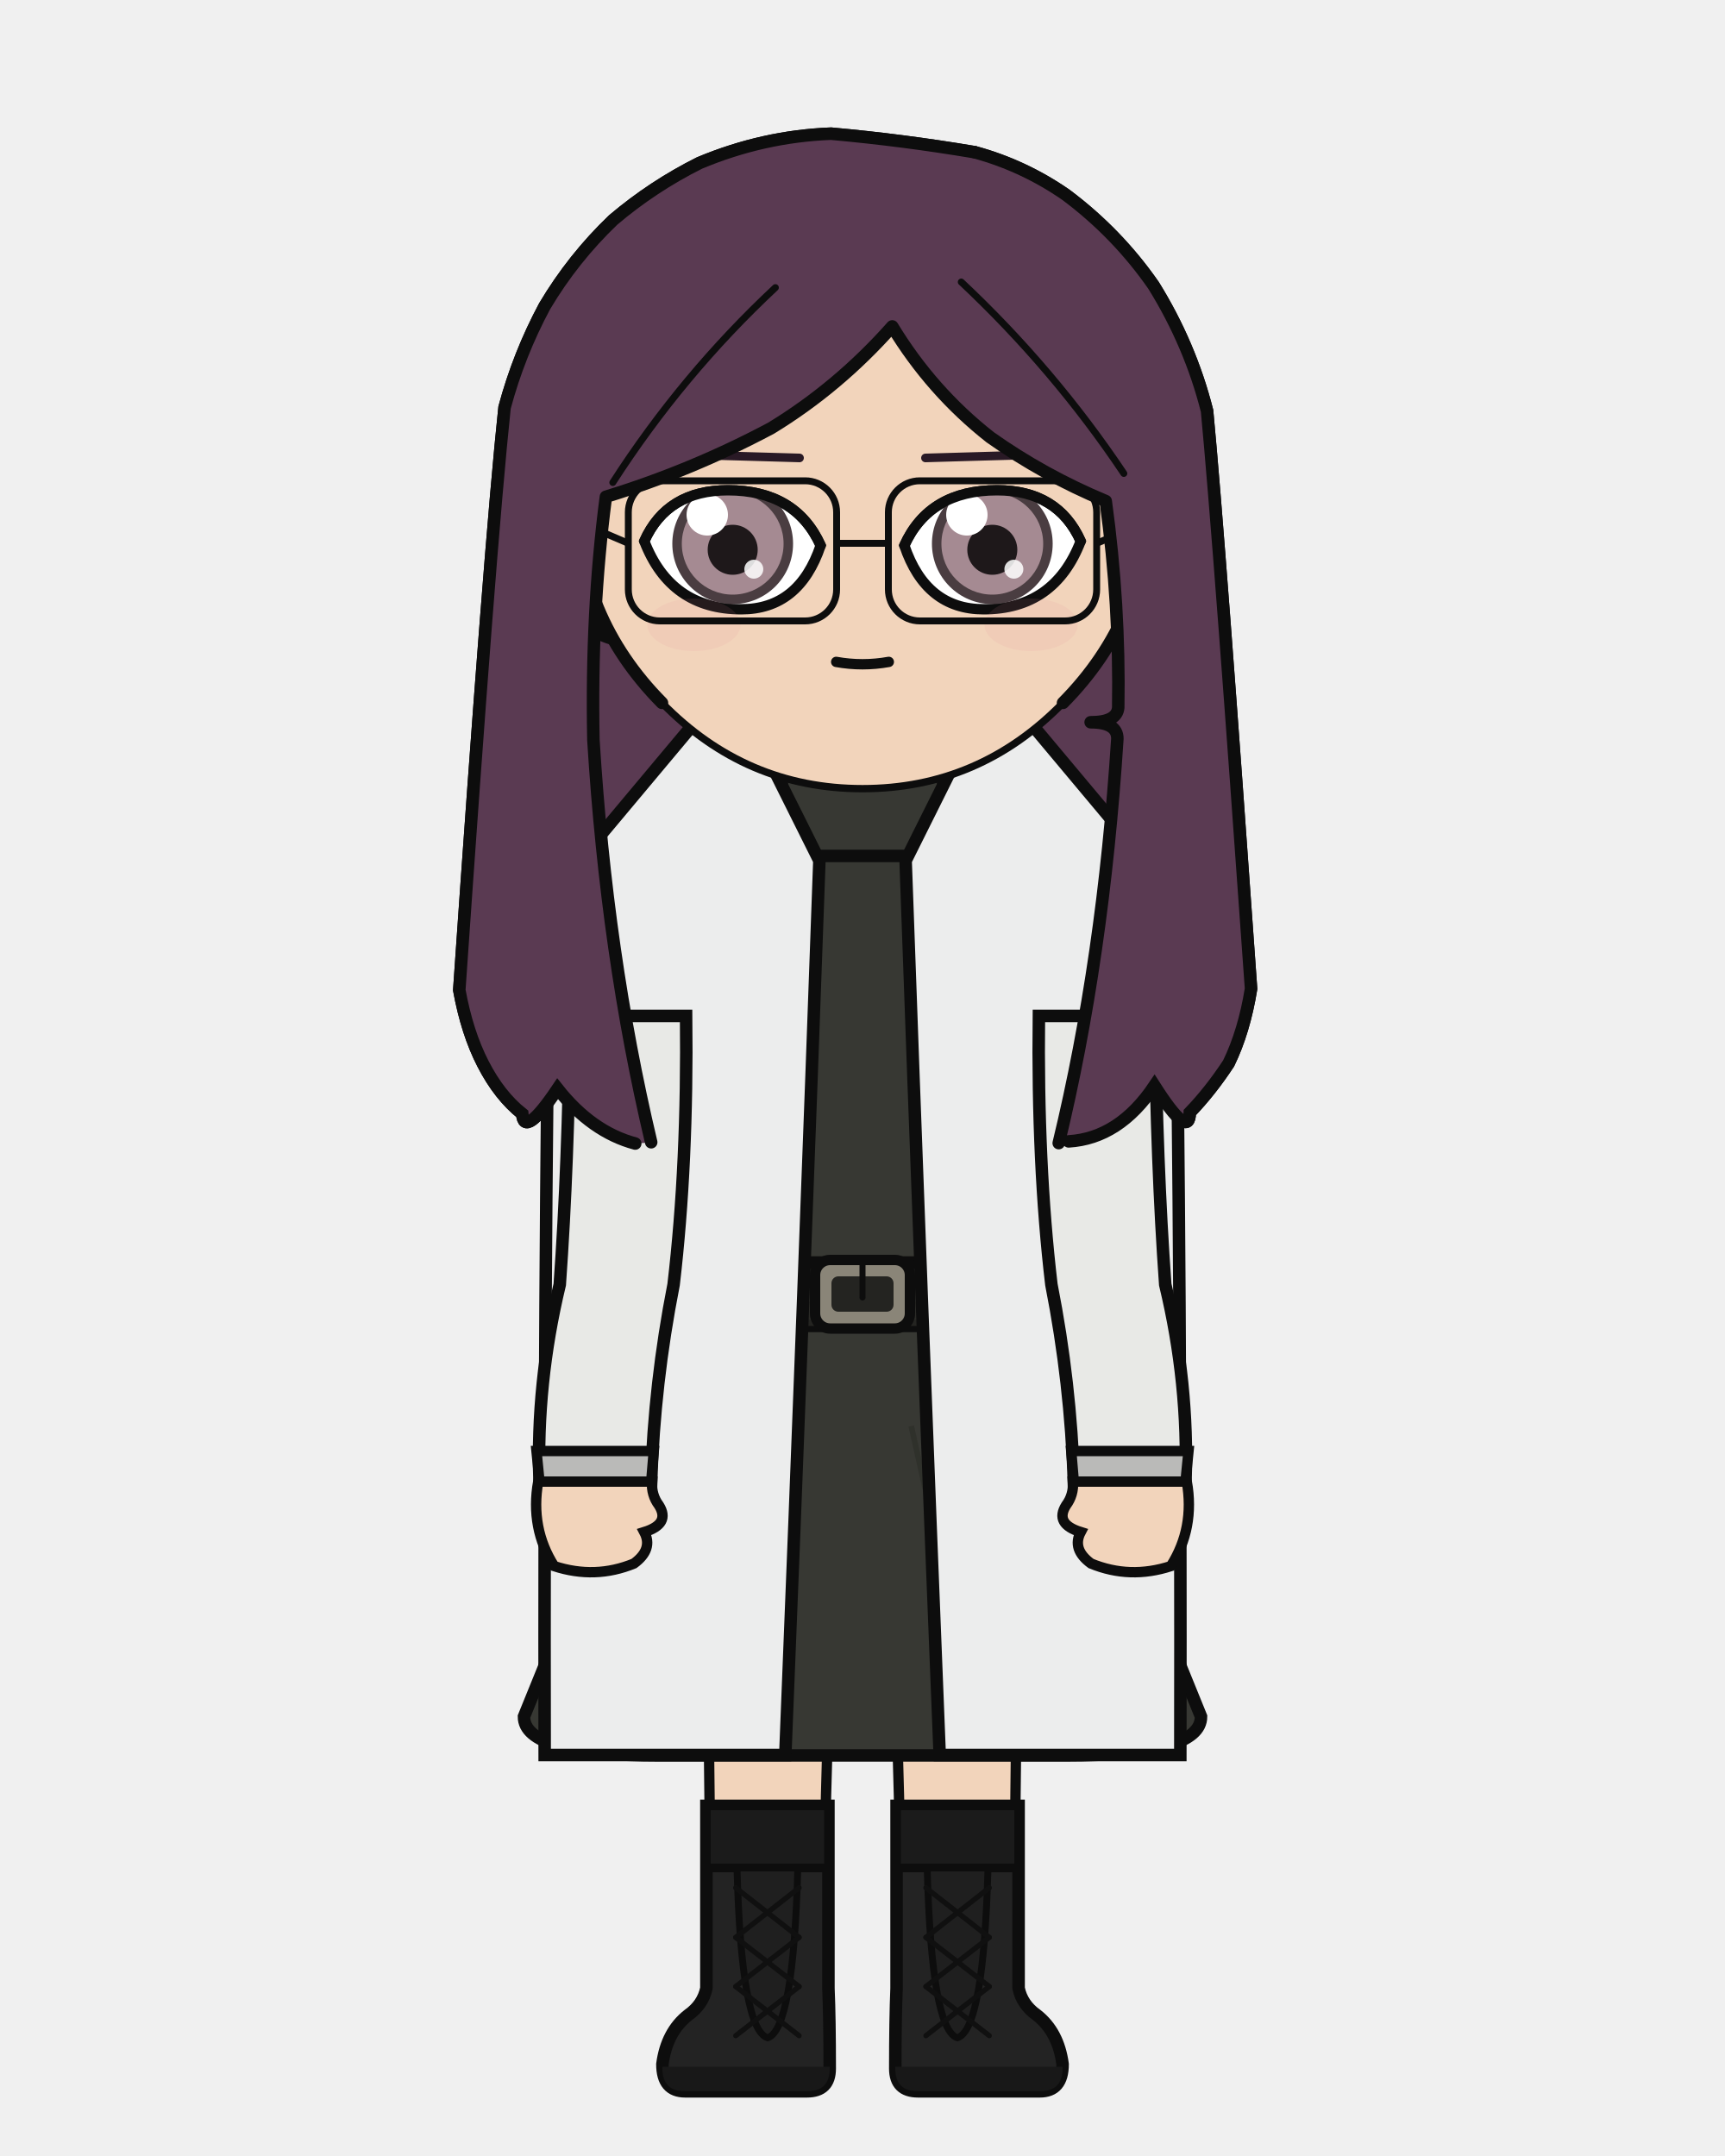
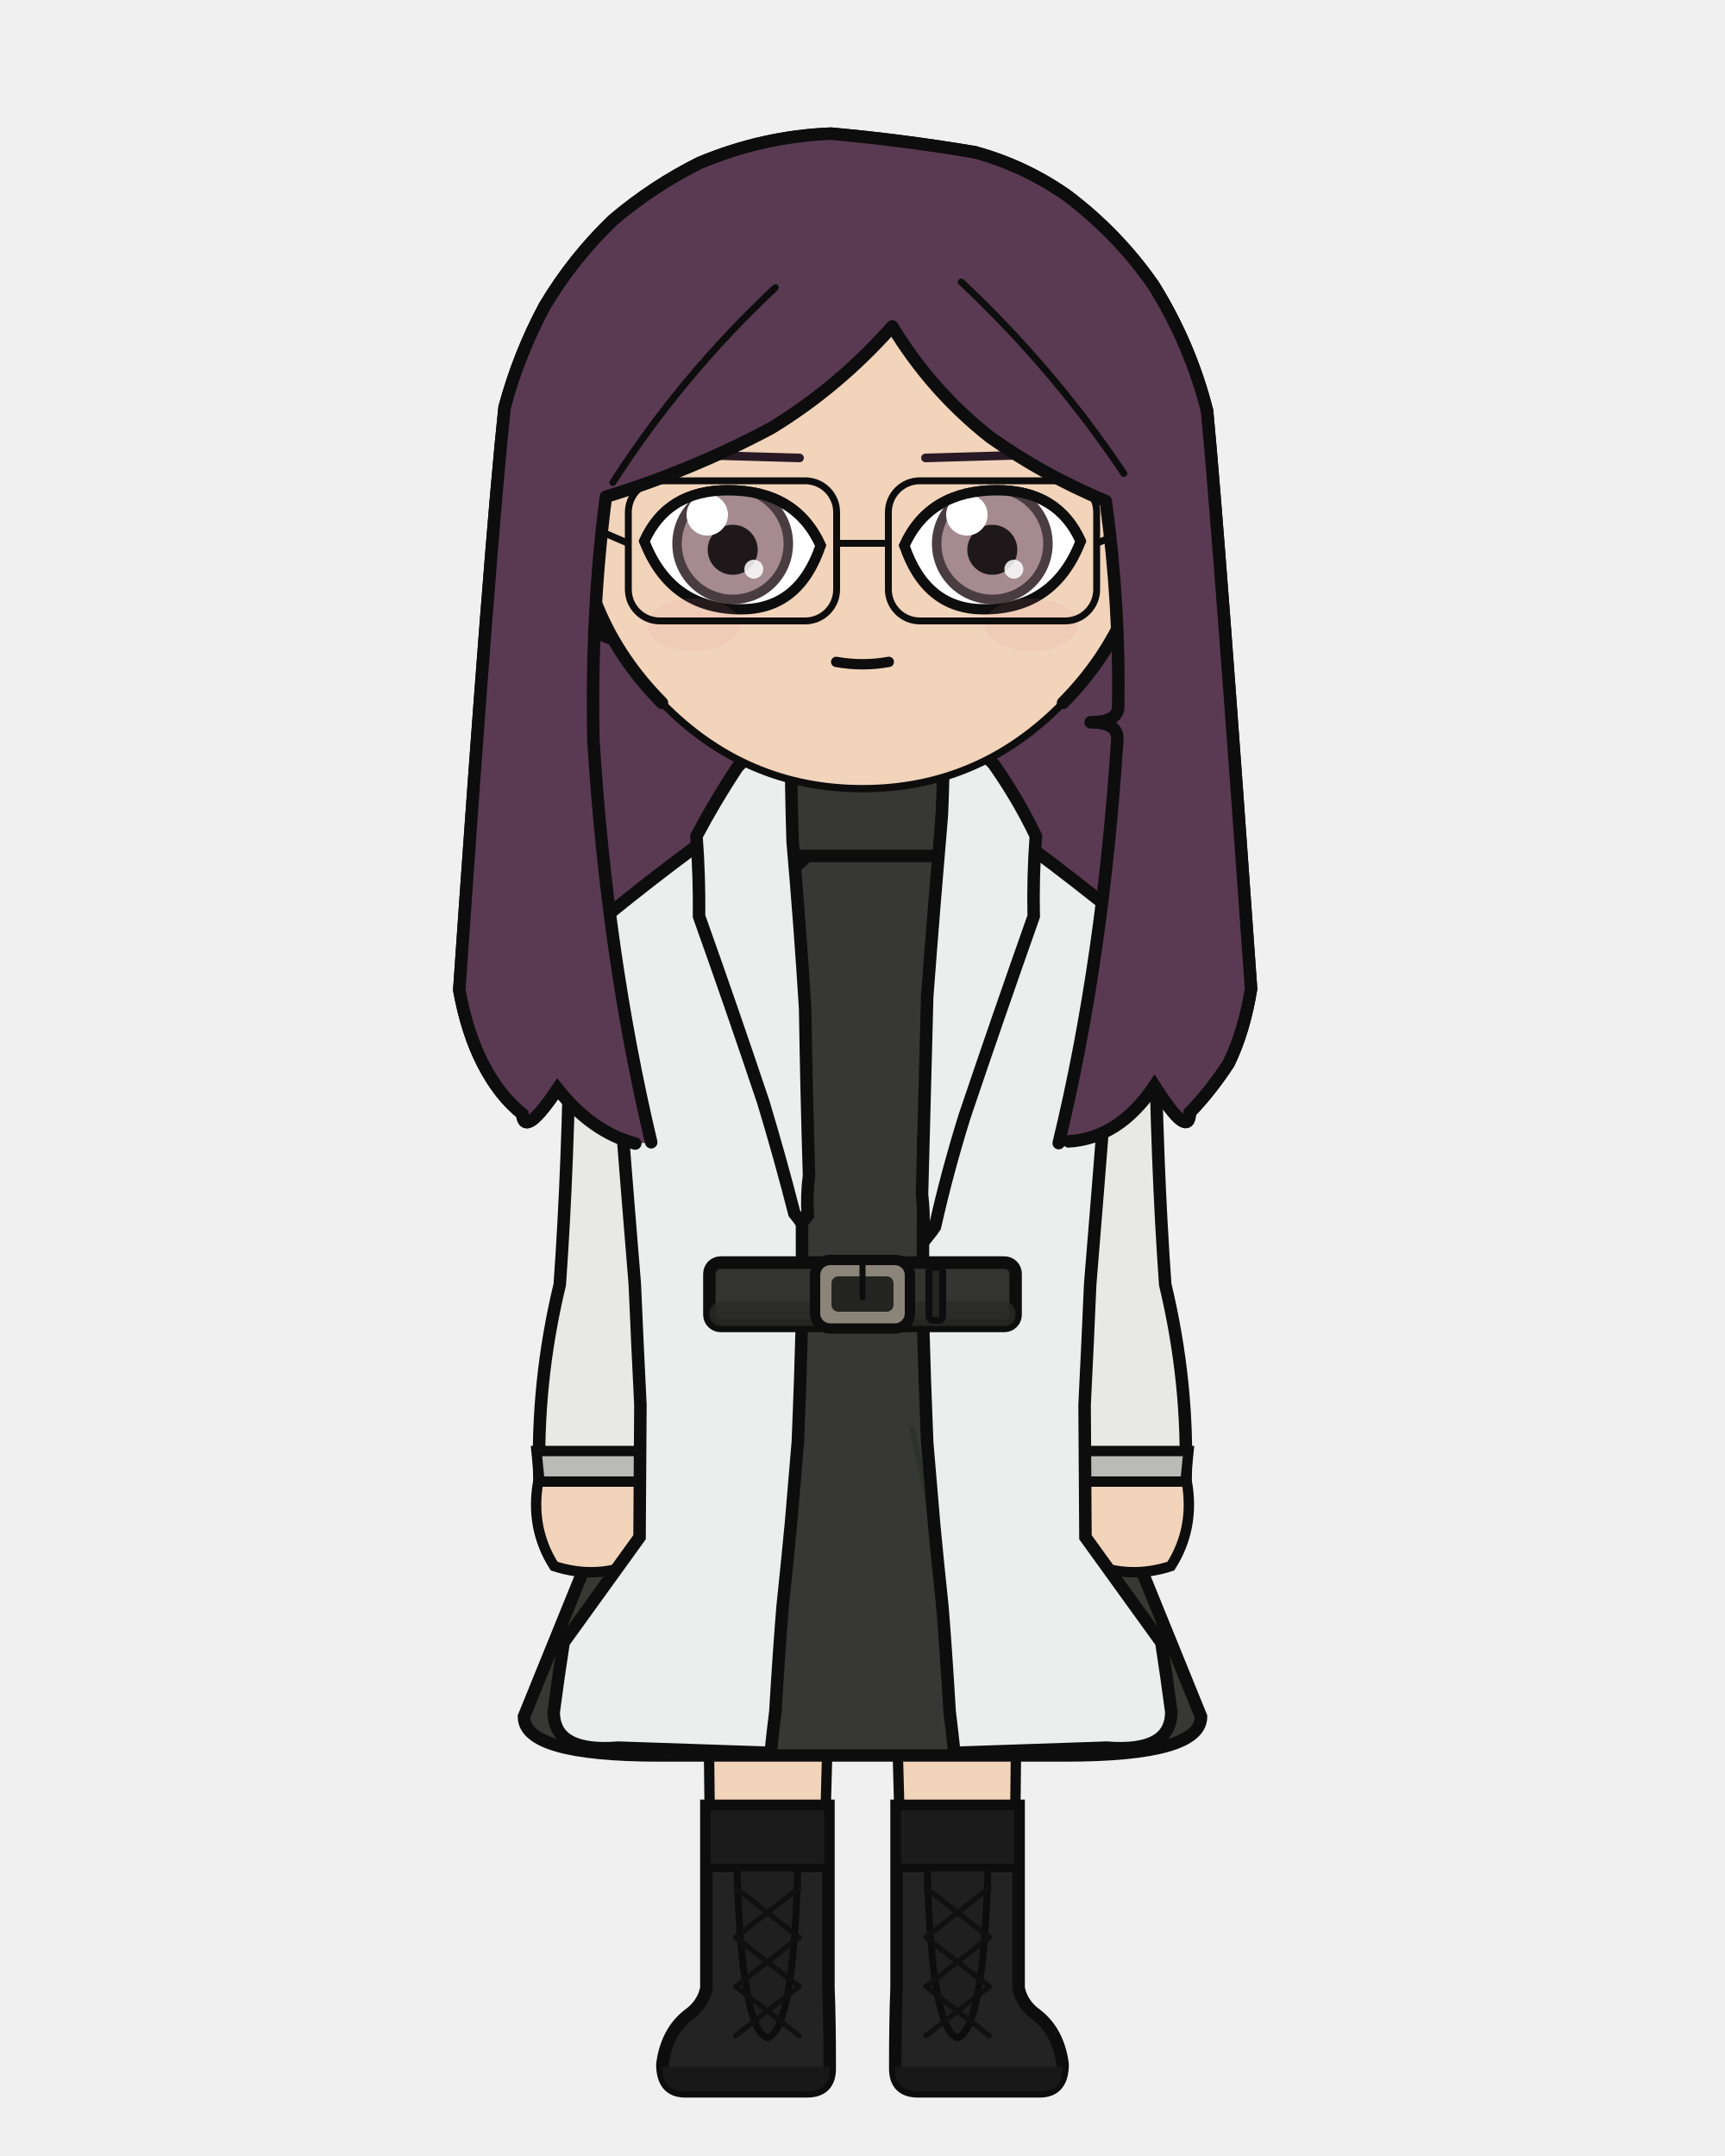
<svg xmlns="http://www.w3.org/2000/svg" width="400" height="500" viewBox="0 0 400 500">
  <defs>
    <clipPath id="hair-front">
      <path d="M 151.0 264.9 Q 140.7 221.5 137.6 171.6 Q 137.0 141.9 140.5 115.2 Q 160.4 109.1 178.8 99.3 Q 194.4 89.8 206.9 75.7 Q 216.0 90.7 229.6 101.4 Q 242.0 110.2 256.4 116.2 Q 259.7 140.2 259.3 164.1 Q 259.0 167.5 252.9 167.5 Q 259.1 167.5 259.1 171.3 Q 255.8 222.6 245.5 265.1 Q 246.7 264.9 247.8 264.7 Q 259.5 264.0 267.7 251.8 Q 275.8 264.5 275.9 258.0 Q 280.7 253.0 284.9 246.6 Q 288.5 239.2 290.1 229.3 Q 282.8 126.0 279.9 95.3 Q 276.0 79.9 267.5 66.2 Q 259.1 54.1 247.2 45.2 Q 237.4 38.4 226.0 35.3 Q 209.4 32.5 192.7 31.0 Q 177.0 31.6 162.2 37.8 Q 151.4 43.2 142.2 51.0 Q 132.9 59.9 126.3 71.0 Q 120.3 82.2 117.0 94.5 Q 113.6 126.6 106.5 229.6 Q 108.3 239.5 112.0 246.7 Q 115.8 254.1 121.1 258.3 Q 121.5 264.1 129.3 252.5 Q 137.2 262.5 147.3 265.2 Q 149.2 265.1 151.0 264.9 Z" />
    </clipPath>
  </defs>
  <path d="M 147.3 265.2 Q 137.2 262.5 129.3 252.5 Q 121.5 264.1 121.1 258.3 Q 115.8 254.1 112.0 246.7 Q 108.3 239.5 106.5 229.6 Q 113.6 126.6 117.0 94.5 Q 120.3 82.2 126.3 71.0 Q 132.9 59.9 142.2 51.0 Q 151.4 43.2 162.2 37.8 Q 177.0 31.6 192.7 31.0 Q 209.4 32.5 226.0 35.3 Q 237.4 38.4 247.2 45.2 Q 259.1 54.1 267.5 66.2 Q 276.0 79.9 279.9 95.3 Q 282.8 126.0 290.1 229.3 Q 288.5 239.2 284.9 246.6 Q 280.7 253.0 275.9 258.0 Q 275.8 264.5 267.7 251.8 Q 259.5 264.0 247.8 264.7 Q 197.6 276.0 147.3 265.2 Z" fill="#5a3a52" />
  <path d="M 147.3 265.2 Q 137.2 262.5 129.3 252.5 Q 121.5 264.1 121.1 258.3 Q 115.8 254.1 112.0 246.7 Q 108.3 239.5 106.5 229.6 Q 113.6 126.6 117.0 94.5 Q 120.3 82.2 126.3 71.0 Q 132.9 59.9 142.2 51.0 Q 151.4 43.2 162.2 37.8 Q 177.0 31.6 192.7 31.0 Q 209.4 32.5 226.0 35.3 Q 237.4 38.4 247.2 45.2 Q 259.1 54.1 267.5 66.2 Q 276.0 79.9 279.9 95.3 Q 282.8 126.0 290.1 229.3 Q 288.5 239.2 284.9 246.6 Q 280.7 253.0 275.9 258.0 Q 275.8 264.5 267.7 251.8 Q 259.5 264.0 247.8 264.7 Q 197.6 276.0 147.3 265.2 Z" fill="none" stroke="#0d0d0d" stroke-width="2.9" stroke-linecap="round" stroke-linejoin="round" />
  <rect x="181.9" y="172.5" width="36.3" height="38.0" rx="12.7" fill="#f2d4bb" />
  <line x1="181.9" y1="172.5" x2="181.9" y2="210.5" stroke="#0d0d0d" stroke-width="2.9" />
  <line x1="218.1" y1="172.5" x2="218.1" y2="210.5" stroke="#0d0d0d" stroke-width="2.9" />
  <path d="M 163.7 300.1 L 236.3 300.1 Q 236.3 320.3 236.2 328.9 Q 236.1 375.2 234.9 461.1 L 209.2 461.1 Q 207.8 328.9 200.0 331.8 Q 192.2 328.9 190.8 461.1 L 165.1 461.1 Q 163.9 375.2 163.8 328.9 Q 163.7 320.3 163.7 300.1 Z" fill="#f2d4bb" stroke="#0d0d0d" stroke-width="2.4" stroke-linejoin="round" />
  <path d="M 163.7 300.1 L 236.3 300.1 L 229.8 328.0 Q 200.0 331.1 170.2 328.0 Z" fill="#e8e4dc" stroke="#0d0d0d" stroke-width="2.4" stroke-linejoin="round" />
  <path d="M 192.1 418.8 L 192.1 461.1 Q 192.4 468.3 192.4 479.7 Q 192.4 485.0 187.1 485.0 L 158.9 485.0 Q 153.6 485.0 153.6 478.7 Q 154.6 471.2 159.6 467.3 Q 163.0 464.9 163.8 461.1 L 163.8 418.8 Z" fill="#232323" stroke="#0d0d0d" stroke-width="2.9" />
  <path d="M 192.4 479.3 L 153.6 479.3 L 153.6 479.7 Q 153.6 485.0 158.9 485.0 L 187.1 485.0 Q 192.4 485.0 192.4 479.7 Z" fill="#181818" />
  <rect x="163.8" y="418.8" width="28.3" height="14.4" fill="#1b1b1b" stroke="#0d0d0d" stroke-width="2.0" />
  <path d="M 170.9 433.2 L 185.0 433.2 Q 184.0 470.7 178.0 472.6 Q 171.9 470.7 170.9 433.2 Z" fill="#1f1f1f" stroke="#0d0d0d" stroke-width="1.6" />
  <line x1="185.3" y1="437.8" x2="170.6" y2="449.3" stroke="#101010" stroke-width="1.2" stroke-linecap="round" />
  <line x1="170.6" y1="437.8" x2="185.3" y2="449.3" stroke="#101010" stroke-width="1.2" stroke-linecap="round" />
  <line x1="185.3" y1="449.3" x2="170.6" y2="460.7" stroke="#101010" stroke-width="1.2" stroke-linecap="round" />
  <line x1="170.6" y1="449.3" x2="185.3" y2="460.7" stroke="#101010" stroke-width="1.2" stroke-linecap="round" />
  <line x1="185.3" y1="460.7" x2="170.6" y2="472.1" stroke="#101010" stroke-width="1.2" stroke-linecap="round" />
  <line x1="170.6" y1="460.7" x2="185.3" y2="472.1" stroke="#101010" stroke-width="1.2" stroke-linecap="round" />
  <path d="M 207.9 418.8 L 207.9 461.1 Q 207.6 468.3 207.6 479.7 Q 207.6 485.0 212.9 485.0 L 241.1 485.0 Q 246.4 485.0 246.4 478.7 Q 245.4 471.2 240.4 467.3 Q 237.0 464.9 236.2 461.1 L 236.2 418.8 Z" fill="#232323" stroke="#0d0d0d" stroke-width="2.9" />
  <path d="M 207.6 479.3 L 246.4 479.3 L 246.4 479.7 Q 246.4 485.0 241.1 485.0 L 212.9 485.0 Q 207.6 485.0 207.6 479.7 Z" fill="#181818" />
  <rect x="207.9" y="418.8" width="28.3" height="14.4" fill="#1b1b1b" stroke="#0d0d0d" stroke-width="2.0" />
  <path d="M 215.0 433.2 L 229.1 433.2 Q 228.1 470.7 222.0 472.6 Q 216.0 470.7 215.0 433.2 Z" fill="#1f1f1f" stroke="#0d0d0d" stroke-width="1.6" />
  <line x1="229.4" y1="437.8" x2="214.7" y2="449.3" stroke="#101010" stroke-width="1.2" stroke-linecap="round" />
  <line x1="214.7" y1="437.8" x2="229.4" y2="449.3" stroke="#101010" stroke-width="1.2" stroke-linecap="round" />
  <line x1="229.4" y1="449.3" x2="214.7" y2="460.7" stroke="#101010" stroke-width="1.2" stroke-linecap="round" />
  <line x1="214.7" y1="449.3" x2="229.4" y2="460.7" stroke="#101010" stroke-width="1.2" stroke-linecap="round" />
  <line x1="229.4" y1="460.7" x2="214.7" y2="472.1" stroke="#101010" stroke-width="1.2" stroke-linecap="round" />
  <line x1="214.7" y1="460.7" x2="229.4" y2="472.1" stroke="#101010" stroke-width="1.2" stroke-linecap="round" />
  <path d="M 162.2 297.9 L 121.5 398.1 Q 121.5 407.1 152.9 407.1 L 247.1 407.1 Q 278.5 407.1 278.5 398.1 L 237.8 297.9 Z" fill="#373833" stroke="#0d0d0d" stroke-width="2.9" />
  <line x1="180.4" y1="330.7" x2="154.5" y2="407.1" stroke="#2c2d28" stroke-width="1.3" opacity="0.7" />
  <line x1="211.3" y1="330.7" x2="228.3" y2="407.1" stroke="#2c2d28" stroke-width="1.3" opacity="0.7" />
-   <path d="M 194.9 190.5 Q 164.5 206.5 129.1 216.3 Q 129.1 235.6 162.0 235.6 Q 162.0 269.9 165.5 297.9 Q 165.2 299.1 165.2 300.1 L 234.8 300.1 Q 234.8 299.1 234.5 297.9 Q 238.0 269.9 238.0 235.6 Q 270.9 235.6 270.9 216.3 Q 244.0 198.3 205.1 190.5 L 200.0 195.6 Z" fill="#373833" stroke="#0d0d0d" stroke-width="2.9" />
+   <path d="M 194.9 190.5 Q 181.0 206.5 162.0 216.3 Q 162.0 235.6 162.0 235.6 Q 162.0 269.9 165.5 297.9 Q 165.2 299.1 165.2 300.1 L 234.8 300.1 Q 234.8 299.1 234.5 297.9 Q 238.0 269.9 238.0 235.6 Q 238.0 235.6 238.0 216.3 Q 223.5 198.3 205.1 190.5 L 200.0 195.6 Z" fill="#373833" stroke="#0d0d0d" stroke-width="2.9" />
+   <path d="M 181.3 172.5 L 218.7 172.5 L 218.7 198.5 L 181.3 198.5 Z" fill="#373833" stroke="#0d0d0d" stroke-width="2.9" />
+   <path d="M 159.1 235.6 L 132.2 235.6 Q 131.8 269.9 129.8 297.9 Q 124.3 320.8 125.1 343.6 L 151.0 343.6 Q 151.7 320.8 156.2 297.9 Q 159.5 269.9 159.1 235.6 Z" fill="#e8e9e6" stroke="#0d0d0d" stroke-width="2.9" />
+   <path d="M 124.4 336.5 L 151.6 336.5 L 151.0 343.6 L 125.1 343.6 Z" fill="#babab8" stroke="#0d0d0d" stroke-width="2.4" />
+   <path d="M 124.8 343.6 Q 122.9 354.4 128.5 363.2 Q 138.0 366.3 147.0 362.6 Q 151.5 359.3 149.4 355.3 Q 155.5 353.4 152.8 349.1 Q 151.0 346.7 151.2 343.6 Z" fill="#f2d4bb" stroke="#0d0d0d" stroke-width="2.4" />
+   <path d="M 240.9 235.6 L 267.8 235.6 Q 268.2 269.9 270.2 297.9 Q 275.7 320.8 274.9 343.6 L 249.0 343.6 Q 248.3 320.8 243.8 297.9 Q 240.5 269.9 240.9 235.6 Z" fill="#e8e9e6" stroke="#0d0d0d" stroke-width="2.9" />
+   <path d="M 248.4 336.5 L 275.6 336.5 L 274.9 343.6 L 249.0 343.6 Z" fill="#babab8" stroke="#0d0d0d" stroke-width="2.4" />
+   <path d="M 275.2 343.6 Q 277.1 354.4 271.5 363.2 Q 262.0 366.3 253.0 362.6 Q 248.5 359.3 250.6 355.3 Q 244.5 353.4 247.2 349.1 Q 249.0 346.7 248.8 343.6 Z" fill="#f2d4bb" stroke="#0d0d0d" stroke-width="2.4" />
+   <path d="M 181.2 182.4 Q 161.0 195.8 140.5 212.5 Q 143.7 255.2 147.2 297.8 Q 147.8 311.8 148.5 325.8 Q 148.4 342.5 148.3 356.5 Q 139.5 368.7 130.7 380.9 Q 129.5 388.6 128.4 397.0 Q 128.4 406.5 143.4 405.3 Q 161.1 405.9 178.7 406.5 Q 179.2 401.7 179.8 396.9 Q 180.7 381.8 181.5 372.3 Q 182.5 362.9 183.4 353.4 Q 184.2 343.9 185.0 334.5 Q 185.6 320.3 186.0 305.1 Q 186.0 286.4 185.9 265.0 Q 183.7 222.0 181.2 182.4 Q 181.2 182.4 181.2 182.4 Z" fill="#eceded" stroke="#0d0d0d" stroke-width="2.9" />
+   <path d="M 218.8 182.4 Q 239.0 195.8 259.5 212.5 Q 256.3 255.2 252.8 297.8 Q 252.2 311.8 251.5 325.8 Q 251.6 342.5 251.7 356.5 Q 260.5 368.7 269.3 380.9 Q 270.5 388.6 271.6 397.0 Q 271.6 406.5 256.6 405.3 Q 238.9 405.9 221.3 406.5 Q 220.8 401.7 220.2 396.9 Q 219.3 381.8 218.5 372.3 Q 217.5 362.9 216.6 353.4 Q 215.8 343.9 215.0 334.5 Q 214.4 320.3 214.0 305.1 Q 214.0 286.4 214.1 265.0 Q 216.3 222.0 218.8 182.4 Q 218.8 182.4 218.8 182.4 Z" fill="#eceded" stroke="#0d0d0d" stroke-width="2.9" />
+   <path d="M 185.9 283.6 Q 185.1 282.5 184.2 281.4 Q 180.9 268.5 177.0 255.6 Q 169.8 234.1 162.1 212.5 Q 162.2 203.2 161.5 193.9 Q 165.9 185.6 171.0 177.9 Q 175.9 172.8 180.8 169.1 Q 182.1 168.7 183.4 170.2 Q 183.4 182.6 183.8 195.2 Q 185.5 214.5 186.7 233.9 Q 187.0 253.2 187.6 272.6 Q 187.0 277.2 187.3 281.9 Q 186.6 282.8 185.9 283.6 Z" fill="#eceded" stroke="#0d0d0d" stroke-width="2.9" />
+   <path d="M 215.1 286.8 Q 214.6 286.1 214.1 285.4 Q 214.3 281.2 213.8 277.0 Q 214.4 254.1 215.0 231.2 Q 216.6 209.9 218.4 189.1 Q 218.8 180.3 218.8 170.8 Q 219.6 169.2 221.0 169.1 Q 225.7 172.3 230.4 177.2 Q 236.1 185.3 240.2 193.9 Q 239.5 203.2 239.7 212.5 Q 231.5 235.7 223.7 258.8 Q 219.7 271.6 216.8 284.5 Q 216.0 285.7 215.1 286.8 Z" fill="#eceded" stroke="#0d0d0d" stroke-width="2.9" />
  <rect x="164.5" y="292.8" width="71.0" height="14.7" rx="2.6" fill="#33332f" stroke="#0d0d0d" stroke-width="2.9" />
  <rect x="164.5" y="301.9" width="71.0" height="5.6" rx="2.6" fill="#292925" opacity="0.8" />
  <rect x="189.0" y="292.2" width="22.0" height="15.9" rx="3.5" fill="#8a8578" stroke="#0d0d0d" stroke-width="2.4" />
  <rect x="192.8" y="296.0" width="14.4" height="8.2" rx="1.6" fill="#242421" />
  <line x1="200.0" y1="292.2" x2="200.0" y2="300.9" stroke="#0d0d0d" stroke-width="1.4" stroke-linecap="round" />
  <rect x="215.4" y="293.9" width="3.2" height="12.3" rx="1.0" fill="#242421" stroke="#0d0d0d" stroke-width="1.6" />
-   <path d="M 181.3 172.5 L 218.7 172.5 L 218.7 198.5 L 181.3 198.5 Z" fill="#373833" stroke="#0d0d0d" stroke-width="2.9" />
-   <path d="M 190.0 199.6 L 169.2 157.9 L 127.5 207.7 Q 126.1 297.9 126.3 407.0 L 182.1 407.0 Q 186.5 297.9 190.0 199.6 Z" fill="#eceded" stroke="#0d0d0d" stroke-width="2.9" />
-   <path d="M 210.0 199.6 L 230.8 157.9 L 272.5 207.7 Q 273.9 297.9 273.7 407.0 L 217.9 407.0 Q 213.5 297.9 210.0 199.6 Z" fill="#eceded" stroke="#0d0d0d" stroke-width="2.9" />
-   <path d="M 159.1 235.6 L 132.2 235.6 Q 131.8 269.9 129.8 297.9 Q 124.3 320.8 125.1 343.6 L 151.0 343.6 Q 151.7 320.8 156.2 297.9 Q 159.5 269.9 159.1 235.6 Z" fill="#e8e9e6" stroke="#0d0d0d" stroke-width="2.9" />
-   <path d="M 124.4 336.5 L 151.6 336.5 L 151.0 343.6 L 125.1 343.6 Z" fill="#babab8" stroke="#0d0d0d" stroke-width="2.4" />
-   <path d="M 124.8 343.6 Q 122.9 354.4 128.5 363.2 Q 138.0 366.3 147.0 362.6 Q 151.5 359.3 149.4 355.3 Q 155.5 353.4 152.8 349.1 Q 151.0 346.7 151.2 343.6 Z" fill="#f2d4bb" stroke="#0d0d0d" stroke-width="2.4" />
-   <path d="M 240.9 235.6 L 267.8 235.6 Q 268.2 269.9 270.2 297.9 Q 275.7 320.8 274.9 343.6 L 249.0 343.6 Q 248.3 320.8 243.8 297.9 Q 240.5 269.9 240.9 235.6 Z" fill="#e8e9e6" stroke="#0d0d0d" stroke-width="2.9" />
-   <path d="M 248.4 336.5 L 275.6 336.5 L 274.9 343.6 L 249.0 343.6 Z" fill="#babab8" stroke="#0d0d0d" stroke-width="2.4" />
-   <path d="M 275.2 343.6 Q 277.1 354.4 271.5 363.2 Q 262.0 366.3 253.0 362.6 Q 248.5 359.3 250.6 355.3 Q 244.5 353.4 247.2 349.1 Q 249.0 346.7 248.8 343.6 Z" fill="#f2d4bb" stroke="#0d0d0d" stroke-width="2.4" />
  <path d="M 133.5 117.2 Q 129.6 117.5 127.2 121.4 Q 125.1 125.7 126.5 132.7 Q 128.6 137.7 131.6 141.4 Q 137.4 147.1 142.4 148.2 Z" fill="#f2d4bb" />
  <path d="M 133.5 117.2 Q 129.6 117.5 127.2 121.4 Q 125.1 125.7 126.5 132.7 Q 128.6 137.7 131.6 141.4 Q 137.4 147.1 142.4 148.2" fill="none" stroke="#0d0d0d" stroke-width="2.9" stroke-linecap="round" />
  <path d="M 128.5 129.8 Q 127.8 126.4 128.3 125.1 Q 129.1 124.3 130.3 125.3 Q 131.8 127.7 133.3 130.5 Q 131.8 130.6 133.1 136.3 Q 135.2 139.9 136.6 139.9" fill="none" stroke="#0d0d0d" stroke-width="1.6" stroke-linecap="round" />
  <path d="M 266.5 117.2 Q 270.4 117.5 272.8 121.4 Q 274.9 125.7 273.5 132.7 Q 271.4 137.7 268.4 141.4 Q 262.6 147.1 257.6 148.2 Z" fill="#f2d4bb" />
  <path d="M 266.5 117.2 Q 270.4 117.5 272.8 121.4 Q 274.9 125.7 273.5 132.7 Q 271.4 137.7 268.4 141.4 Q 262.6 147.1 257.6 148.2" fill="none" stroke="#0d0d0d" stroke-width="2.9" stroke-linecap="round" />
  <path d="M 271.5 129.8 Q 272.2 126.4 271.7 125.1 Q 270.9 124.3 269.7 125.3 Q 268.2 127.7 266.7 130.5 Q 268.2 130.6 266.9 136.3 Q 264.8 139.9 263.4 139.9" fill="none" stroke="#0d0d0d" stroke-width="1.6" stroke-linecap="round" />
  <path d="M 200.0 47.9 Q 227.6 47.9 247.1 67.6 Q 266.7 87.3 266.5 115.2 Q 266.1 143.2 246.5 163.0 Q 227.1 182.9 200.0 182.9 Q 172.9 182.9 153.5 163.0 Q 133.9 143.2 133.5 115.2 Q 133.3 87.3 152.9 67.6 Q 172.4 47.9 200.0 47.9 Z" fill="#f2d4bb" />
  <path d="M 153.5 163.0 Q 133.9 143.2 133.5 115.2 Q 133.3 87.3 152.9 67.6 Q 172.4 47.9 200.0 47.9 Q 227.6 47.9 247.1 67.6 Q 266.7 87.3 266.5 115.2 Q 266.1 143.2 246.5 163.0" fill="none" stroke="#0d0d0d" stroke-width="2.9" stroke-linecap="round" />
  <path d="M 246.5 163.0 Q 227.1 182.9 200.0 182.9 Q 172.9 182.9 153.5 163.0" fill="none" stroke="#0d0d0d" stroke-width="1.7" stroke-linecap="round" />
  <line x1="185.4" y1="106.2" x2="154.3" y2="105.3" stroke="#291925" stroke-width="2.0" stroke-linecap="round" />
  <defs>
    <clipPath id="eye-l">
      <path d="M 190.3 126.5 Q 184.5 113.7 168.8 113.7 Q 154.7 113.7 149.4 125.5 Q 155.5 141.3 171.9 141.3 Q 185.3 141.3 190.3 126.5 Z" />
    </clipPath>
  </defs>
  <path d="M 190.3 126.5 Q 184.5 113.7 168.8 113.7 Q 154.7 113.7 149.4 125.5 Q 155.5 141.3 171.9 141.3 Q 185.3 141.3 190.3 126.5 Z" fill="white" stroke="#0d0d0d" stroke-width="2.4" />
  <g clip-path="url(#eye-l)">
    <circle cx="169.9" cy="126.1" r="14.0" fill="#4a3d41" />
    <circle cx="169.9" cy="126.1" r="11.8" fill="#a58a92" />
    <circle cx="169.9" cy="127.5" r="5.8" fill="#1e181a" />
    <circle cx="164.0" cy="119.4" r="4.8" fill="white" />
    <circle cx="174.8" cy="132.0" r="2.2" fill="white" opacity="0.85" />
  </g>
  <path d="M 190.3 126.5 Q 184.5 113.7 168.8 113.7 Q 154.7 113.7 149.4 125.5" fill="none" stroke="#0d0d0d" stroke-width="2.4" stroke-linecap="round" />
  <line x1="214.6" y1="106.2" x2="245.7" y2="105.3" stroke="#291925" stroke-width="2.0" stroke-linecap="round" />
  <defs>
    <clipPath id="eye-r">
      <path d="M 209.7 126.5 Q 215.5 113.7 231.2 113.7 Q 245.3 113.7 250.6 125.5 Q 244.5 141.3 228.1 141.3 Q 214.7 141.3 209.7 126.5 Z" />
    </clipPath>
  </defs>
  <path d="M 209.7 126.5 Q 215.5 113.7 231.2 113.7 Q 245.3 113.7 250.6 125.5 Q 244.5 141.3 228.1 141.3 Q 214.7 141.3 209.7 126.5 Z" fill="white" stroke="#0d0d0d" stroke-width="2.4" />
  <g clip-path="url(#eye-r)">
    <circle cx="230.1" cy="126.1" r="14.0" fill="#4a3d41" />
    <circle cx="230.1" cy="126.1" r="11.8" fill="#a58a92" />
    <circle cx="230.1" cy="127.5" r="5.8" fill="#1e181a" />
    <circle cx="224.2" cy="119.4" r="4.8" fill="white" />
    <circle cx="235.1" cy="132.0" r="2.2" fill="white" opacity="0.85" />
  </g>
  <path d="M 209.7 126.5 Q 215.5 113.7 231.2 113.7 Q 245.3 113.7 250.6 125.5" fill="none" stroke="#0d0d0d" stroke-width="2.4" stroke-linecap="round" />
  <path d="M 193.9 153.5 Q 200.0 154.6 206.1 153.5" fill="none" stroke="#0d0d0d" stroke-width="2.4" stroke-linecap="round" />
  <ellipse cx="160.9" cy="144.9" rx="10.8" ry="6.1" fill="#e8879a" opacity="0.11" />
  <ellipse cx="239.1" cy="144.9" rx="10.8" ry="6.1" fill="#e8879a" opacity="0.11" />
  <rect x="145.7" y="111.5" width="48.3" height="32.5" rx="7.3" fill="none" stroke="#0d0d0d" stroke-width="1.6" />
  <rect x="206.0" y="111.5" width="48.3" height="32.5" rx="7.3" fill="none" stroke="#0d0d0d" stroke-width="1.6" />
  <path d="M 194.0 126.0 L 206.0 126.0" fill="none" stroke="#0d0d0d" stroke-width="1.6" />
  <path d="M 145.7 126.0 L 133.8 120.9" fill="none" stroke="#0d0d0d" stroke-width="1.6" />
  <path d="M 254.3 126.0 L 266.2 120.9" fill="none" stroke="#0d0d0d" stroke-width="1.6" />
  <path d="M 151.0 264.9 Q 140.7 221.5 137.6 171.6 Q 137.0 141.9 140.5 115.2 Q 160.4 109.1 178.8 99.3 Q 194.4 89.8 206.9 75.7 Q 216.0 90.7 229.6 101.4 Q 242.0 110.2 256.4 116.2 Q 259.7 140.2 259.3 164.1 Q 259.0 167.5 252.9 167.5 Q 259.1 167.5 259.1 171.3 Q 255.8 222.6 245.5 265.1 Q 246.7 264.9 247.8 264.7 Q 259.5 264.0 267.7 251.8 Q 275.8 264.5 275.9 258.0 Q 280.7 253.0 284.9 246.6 Q 288.5 239.2 290.1 229.3 Q 282.8 126.0 279.9 95.3 Q 276.0 79.9 267.5 66.2 Q 259.1 54.1 247.2 45.2 Q 237.4 38.4 226.0 35.3 Q 209.4 32.5 192.7 31.0 Q 177.0 31.6 162.2 37.8 Q 151.4 43.2 142.2 51.0 Q 132.9 59.9 126.3 71.0 Q 120.3 82.2 117.0 94.5 Q 113.6 126.6 106.5 229.6 Q 108.3 239.5 112.0 246.7 Q 115.8 254.1 121.1 258.3 Q 121.5 264.1 129.3 252.5 Q 137.2 262.5 147.3 265.2 Q 149.2 265.1 151.0 264.9 Z" fill="#5a3a52" />
  <path d="M 151.0 264.9 Q 140.7 221.5 137.6 171.6 Q 137.0 141.9 140.5 115.2 Q 160.4 109.1 178.8 99.3 Q 194.4 89.8 206.9 75.7 Q 216.0 90.7 229.6 101.4 Q 242.0 110.2 256.4 116.2 Q 259.7 140.2 259.3 164.1 Q 259.0 167.5 252.9 167.5 Q 259.1 167.5 259.1 171.3 Q 255.8 222.6 245.5 265.1" fill="none" stroke="#0d0d0d" stroke-width="2.9" stroke-linecap="round" stroke-linejoin="round" />
  <path d="M 247.8 264.7 Q 259.5 264.0 267.7 251.8 Q 275.8 264.5 275.9 258.0 Q 280.7 253.0 284.9 246.6 Q 288.5 239.2 290.1 229.3 Q 282.8 126.0 279.9 95.3 Q 276.0 79.9 267.5 66.2 Q 259.1 54.1 247.2 45.2 Q 237.4 38.4 226.0 35.3" fill="none" stroke="#0d0d0d" stroke-width="2.9" stroke-linecap="round" />
  <path d="M 147.3 265.2 Q 137.2 262.5 129.3 252.5 Q 121.5 264.1 121.1 258.3 Q 115.8 254.1 112.0 246.7 Q 108.3 239.5 106.5 229.6 Q 113.6 126.6 117.0 94.5 Q 120.3 82.2 126.3 71.0 Q 132.9 59.9 142.2 51.0 Q 151.4 43.2 162.2 37.8 Q 177.0 31.6 192.7 31.0 Q 209.4 32.5 226.0 35.3" fill="none" stroke="#0d0d0d" stroke-width="2.9" stroke-linecap="round" />
  <path d="M 179.8 66.7 Q 158.2 86.9 142.1 111.9" fill="none" stroke="#0d0d0d" stroke-width="1.6" stroke-linecap="round" clip-path="url(#hair-front)" />
  <path d="M 222.9 65.4 Q 244.4 85.6 260.6 109.8" fill="none" stroke="#0d0d0d" stroke-width="1.6" stroke-linecap="round" clip-path="url(#hair-front)" />
  <path d="M 108.8 124.2 Q 101.6 177.8 105.2 231.5" fill="none" stroke="#0d0d0d" stroke-width="1.6" stroke-linecap="round" clip-path="url(#hair-front)" />
  <path d="M 291.2 124.2 Q 298.4 177.8 294.8 231.5" fill="none" stroke="#0d0d0d" stroke-width="1.6" stroke-linecap="round" clip-path="url(#hair-front)" />
</svg>
